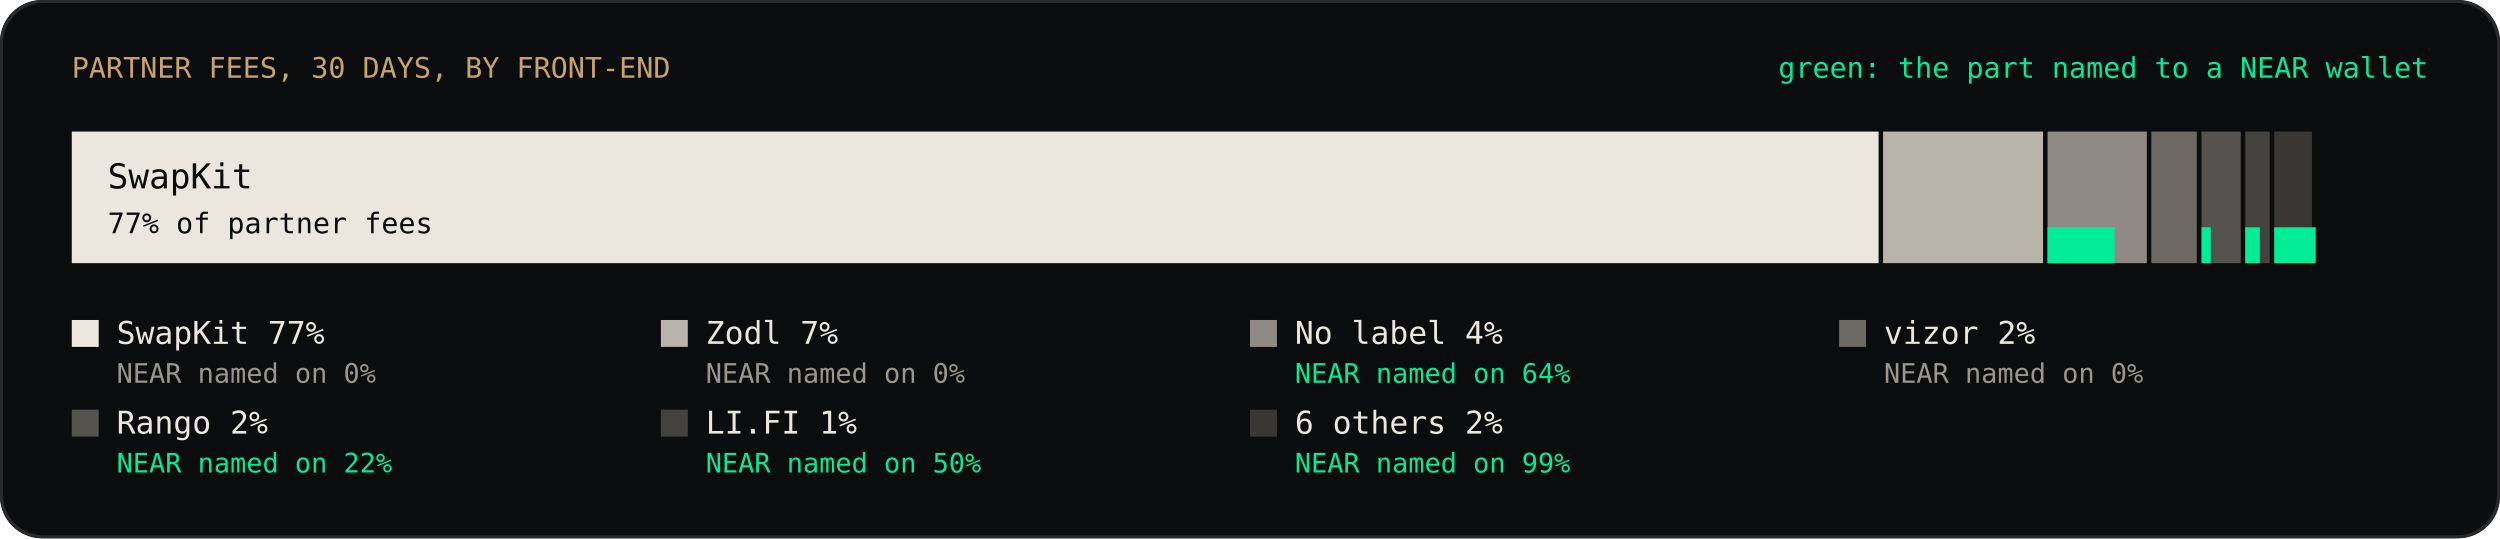
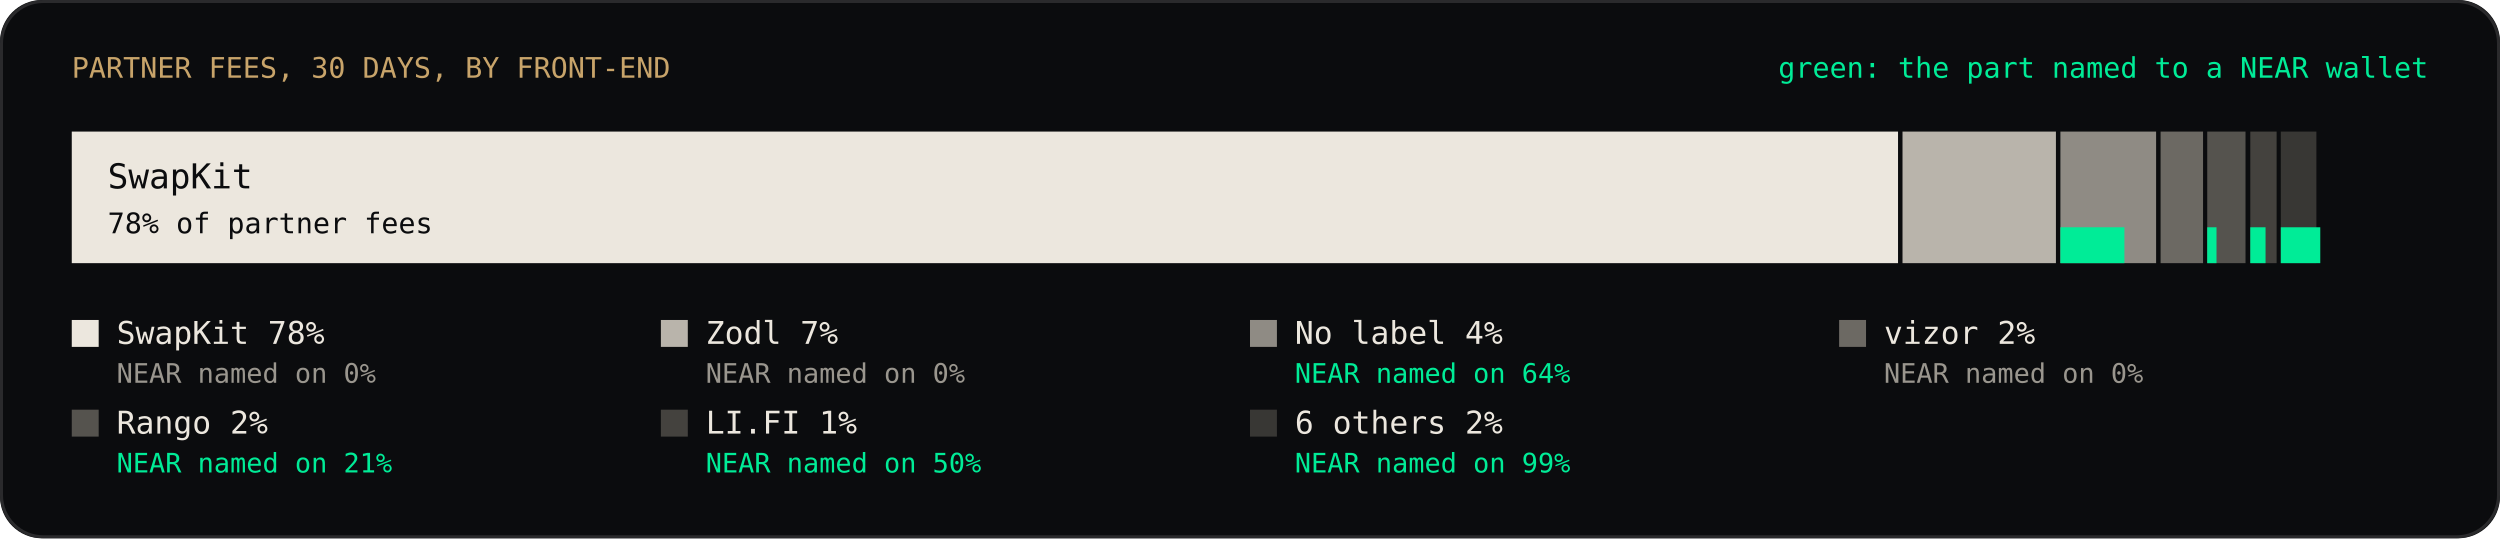
<svg xmlns="http://www.w3.org/2000/svg" viewBox="0 0 836 180" width="836" height="180" font-family="'JetBrains Mono', ui-monospace, SFMono-Regular, Menlo, Consolas, monospace" font-size="9">
  <rect width="836" height="180" rx="14" fill="#0b0c0e" />
  <rect x="0.5" y="0.5" width="835" height="179" rx="14" fill="none" stroke="#2a2a2c" />
  <text x="24.0" y="26.0" fill="#c8a46a" font-size="9.5" font-weight="500" text-anchor="start">PARTNER FEES, 30 DAYS, BY FRONT-END</text>
  <text x="812.0" y="26.0" fill="#00ec97" font-size="9.5" font-weight="400" text-anchor="end">green: the part named to a NEAR wallet</text>
-   <rect x="24.0" y="44.0" width="604.2" height="44.0" fill="#ece7de" />
+   <rect x="24.0" y="44.0" width="610.7" height="44.0" fill="#ece7de" />
  <text x="36.0" y="63.0" fill="#0b0c0e" font-size="11.5" font-weight="500" text-anchor="start">SwapKit</text>
-   <text x="36.0" y="78.0" fill="#0b0c0e" font-size="9.5" font-weight="400" text-anchor="start">77% of partner fees</text>
-   <rect x="629.7" y="44.0" width="53.5" height="44.0" fill="#b9b4ab" />
-   <rect x="684.7" y="44.0" width="33.2" height="44.0" fill="#8f8b84" />
-   <rect x="684.7" y="76.0" width="22.4" height="12" fill="#00ec97" />
-   <rect x="719.4" y="44.0" width="15.2" height="44.0" fill="#6c6963" />
-   <rect x="736.2" y="44.0" width="13.1" height="44.0" fill="#55534e" />
-   <rect x="736.2" y="76.0" width="3.1" height="12" fill="#00ec97" />
-   <rect x="750.8" y="44.0" width="8.2" height="44.0" fill="#44423e" />
-   <rect x="750.8" y="76.0" width="4.9" height="12" fill="#00ec97" />
-   <rect x="760.5" y="44.0" width="12.6" height="44.0" fill="#383734" />
-   <rect x="760.5" y="76.0" width="13.9" height="12" fill="#00ec97" />
+   <text x="36.0" y="78.0" fill="#0b0c0e" font-size="9.5" font-weight="400" text-anchor="start">78% of partner fees</text>
+   <rect x="636.2" y="44.0" width="51.3" height="44.0" fill="#b9b4ab" />
+   <rect x="689.0" y="44.0" width="32.0" height="44.0" fill="#8f8b84" />
+   <rect x="689.0" y="76.0" width="21.4" height="12" fill="#00ec97" />
+   <rect x="722.5" y="44.0" width="14.2" height="44.0" fill="#6c6963" />
+   <rect x="738.1" y="44.0" width="12.8" height="44.0" fill="#55534e" />
+   <rect x="738.1" y="76.0" width="3.1" height="12" fill="#00ec97" />
+   <rect x="752.5" y="44.0" width="8.8" height="44.0" fill="#44423e" />
+   <rect x="752.5" y="76.0" width="5.1" height="12" fill="#00ec97" />
+   <rect x="762.7" y="44.0" width="11.9" height="44.0" fill="#383734" />
+   <rect x="762.7" y="76.0" width="13.2" height="12" fill="#00ec97" />
  <rect x="24.0" y="107.0" width="9" height="9" fill="#ece7de" />
-   <text x="39.0" y="115.0" fill="#ece7de" font-size="10.5" font-weight="400" text-anchor="start">SwapKit  77%</text>
+   <text x="39.0" y="115.0" fill="#ece7de" font-size="10.5" font-weight="400" text-anchor="start">SwapKit  78%</text>
  <text x="39.0" y="128.0" fill="#9a968e" font-size="9" font-weight="400" text-anchor="start">NEAR named on 0%</text>
  <rect x="221.0" y="107.0" width="9" height="9" fill="#b9b4ab" />
  <text x="236.0" y="115.0" fill="#ece7de" font-size="10.5" font-weight="400" text-anchor="start">Zodl  7%</text>
  <text x="236.0" y="128.0" fill="#9a968e" font-size="9" font-weight="400" text-anchor="start">NEAR named on 0%</text>
  <rect x="418.0" y="107.0" width="9" height="9" fill="#8f8b84" />
  <text x="433.0" y="115.0" fill="#ece7de" font-size="10.5" font-weight="400" text-anchor="start">No label  4%</text>
  <text x="433.0" y="128.0" fill="#00ec97" font-size="9" font-weight="400" text-anchor="start">NEAR named on 64%</text>
  <rect x="615.0" y="107.0" width="9" height="9" fill="#6c6963" />
  <text x="630.0" y="115.0" fill="#ece7de" font-size="10.5" font-weight="400" text-anchor="start">vizor  2%</text>
  <text x="630.0" y="128.0" fill="#9a968e" font-size="9" font-weight="400" text-anchor="start">NEAR named on 0%</text>
  <rect x="24.0" y="137.0" width="9" height="9" fill="#55534e" />
  <text x="39.0" y="145.0" fill="#ece7de" font-size="10.5" font-weight="400" text-anchor="start">Rango  2%</text>
-   <text x="39.0" y="158.0" fill="#00ec97" font-size="9" font-weight="400" text-anchor="start">NEAR named on 22%</text>
+   <text x="39.0" y="158.0" fill="#00ec97" font-size="9" font-weight="400" text-anchor="start">NEAR named on 21%</text>
  <rect x="221.0" y="137.0" width="9" height="9" fill="#44423e" />
  <text x="236.0" y="145.0" fill="#ece7de" font-size="10.5" font-weight="400" text-anchor="start">LI.FI  1%</text>
  <text x="236.0" y="158.0" fill="#00ec97" font-size="9" font-weight="400" text-anchor="start">NEAR named on 50%</text>
  <rect x="418.0" y="137.0" width="9" height="9" fill="#383734" />
  <text x="433.0" y="145.0" fill="#ece7de" font-size="10.5" font-weight="400" text-anchor="start">6 others  2%</text>
  <text x="433.0" y="158.0" fill="#00ec97" font-size="9" font-weight="400" text-anchor="start">NEAR named on 99%</text>
</svg>
